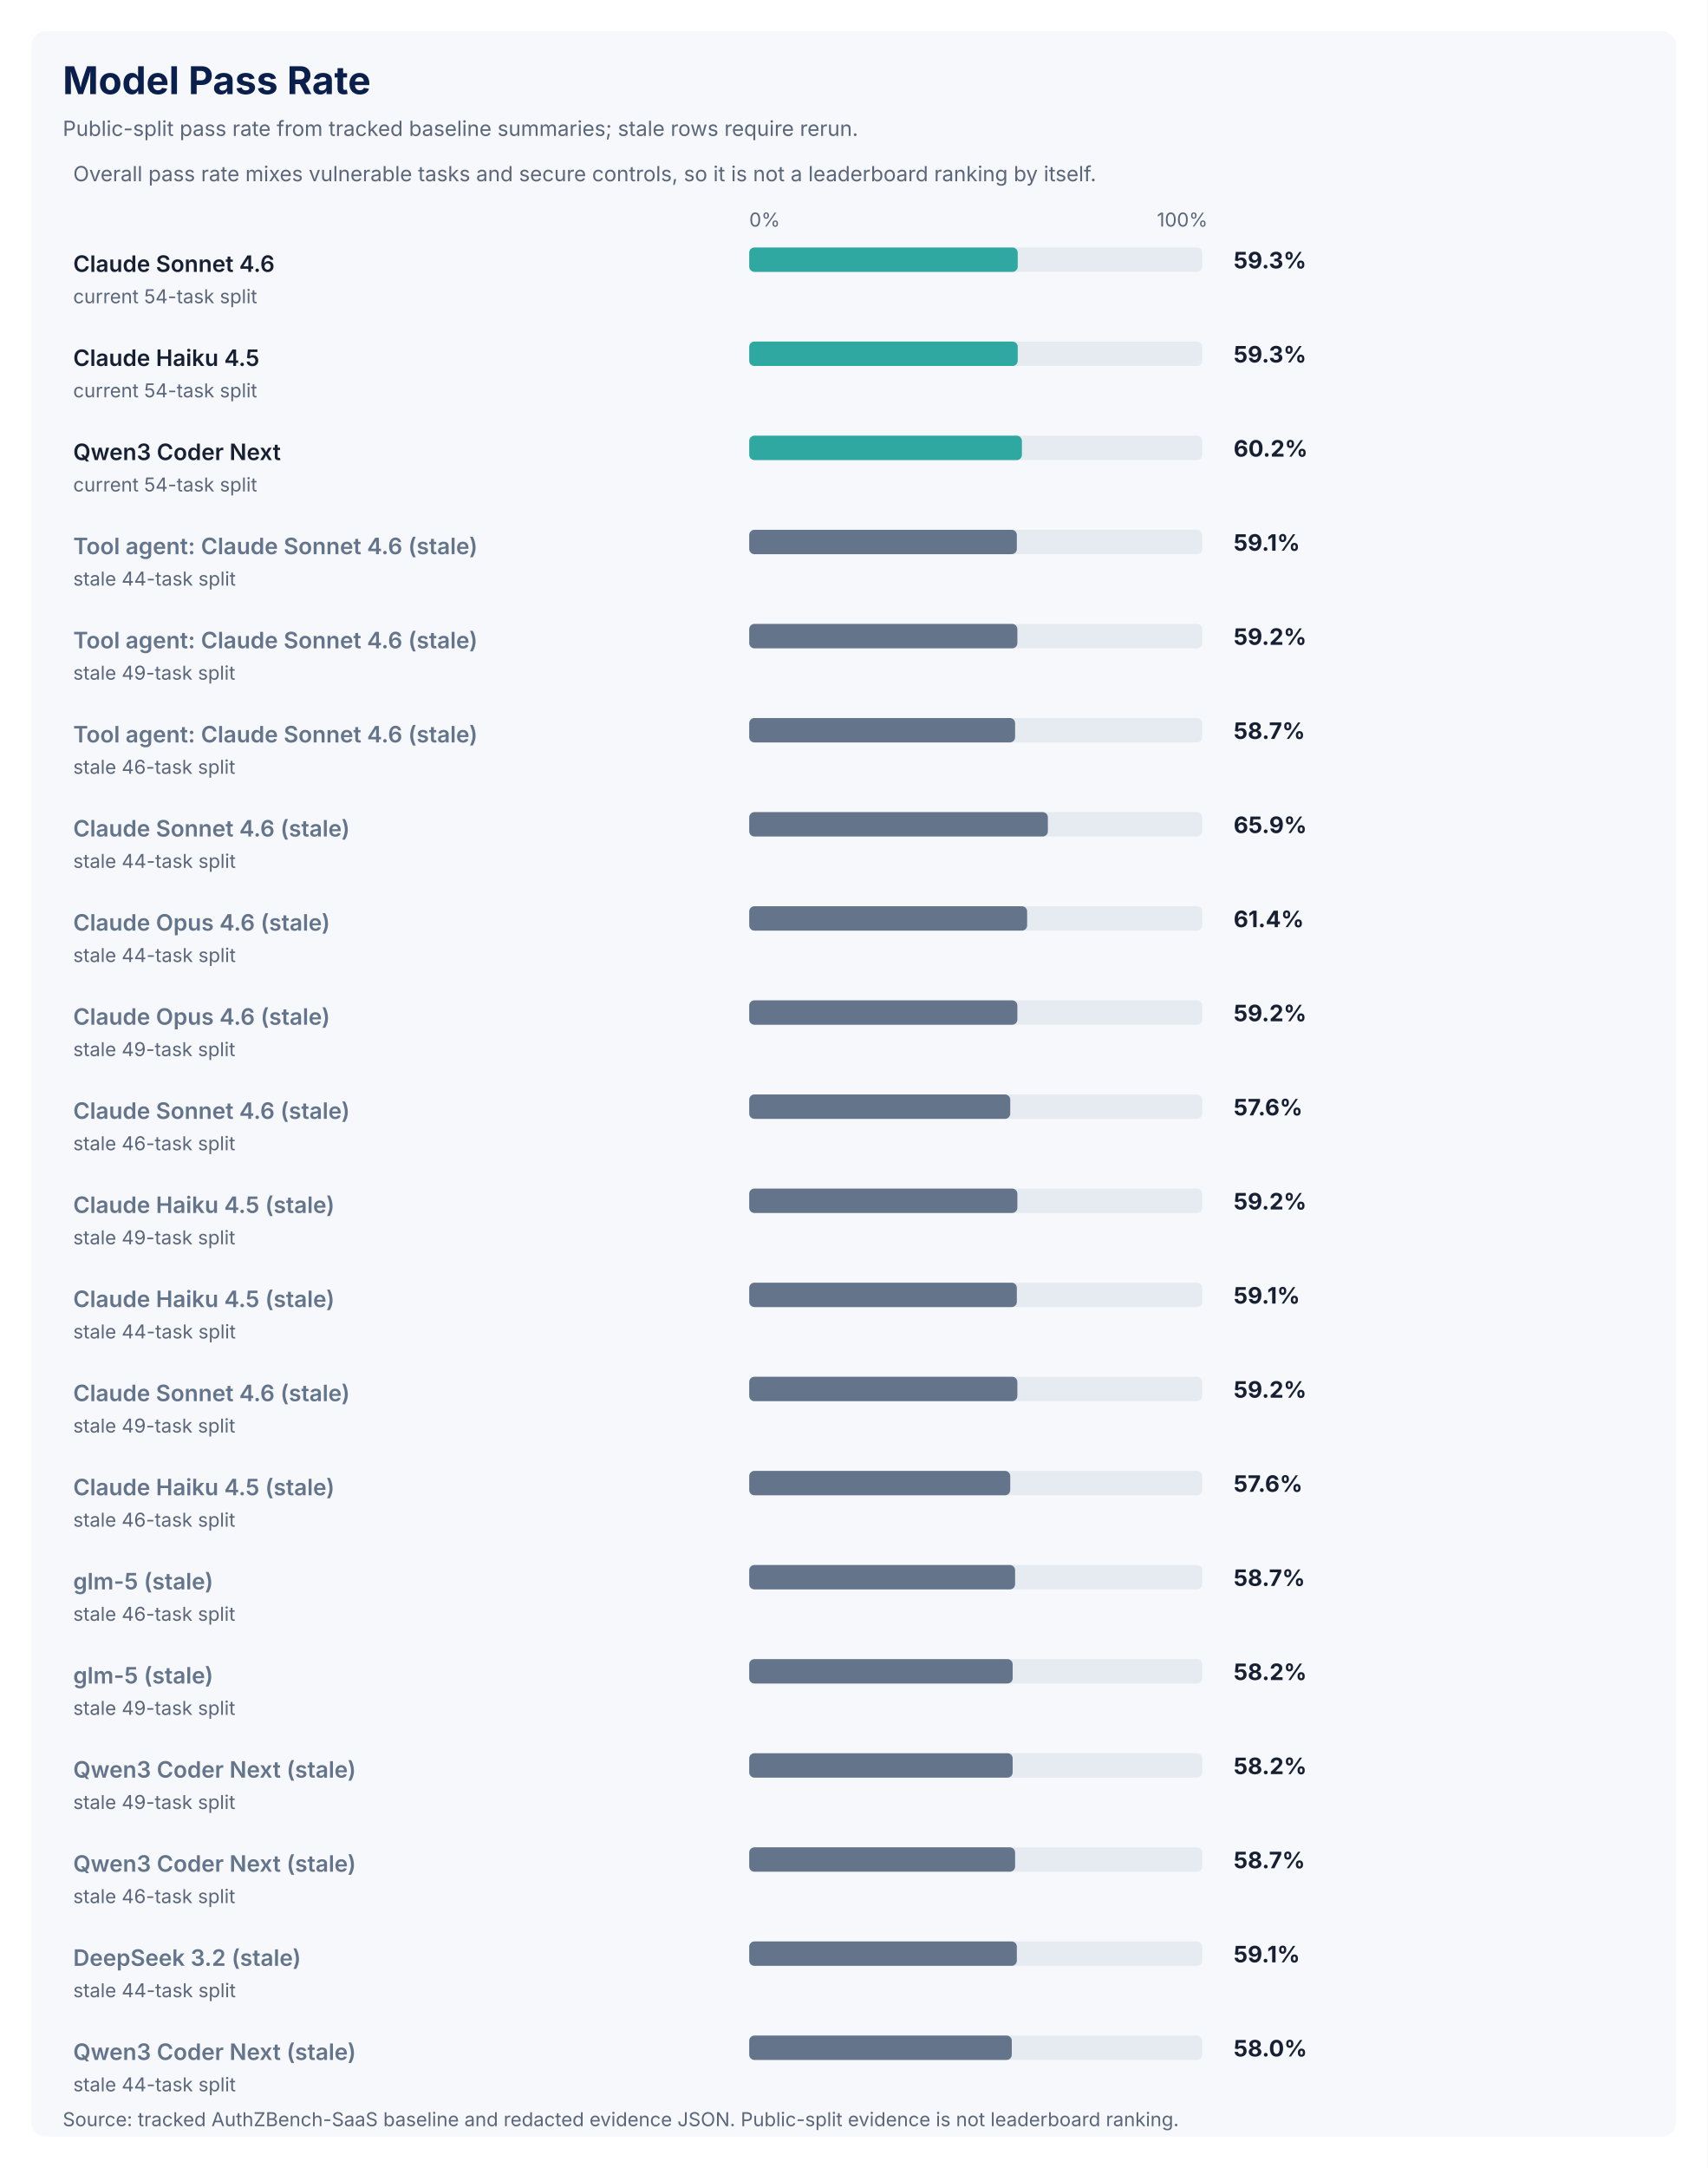
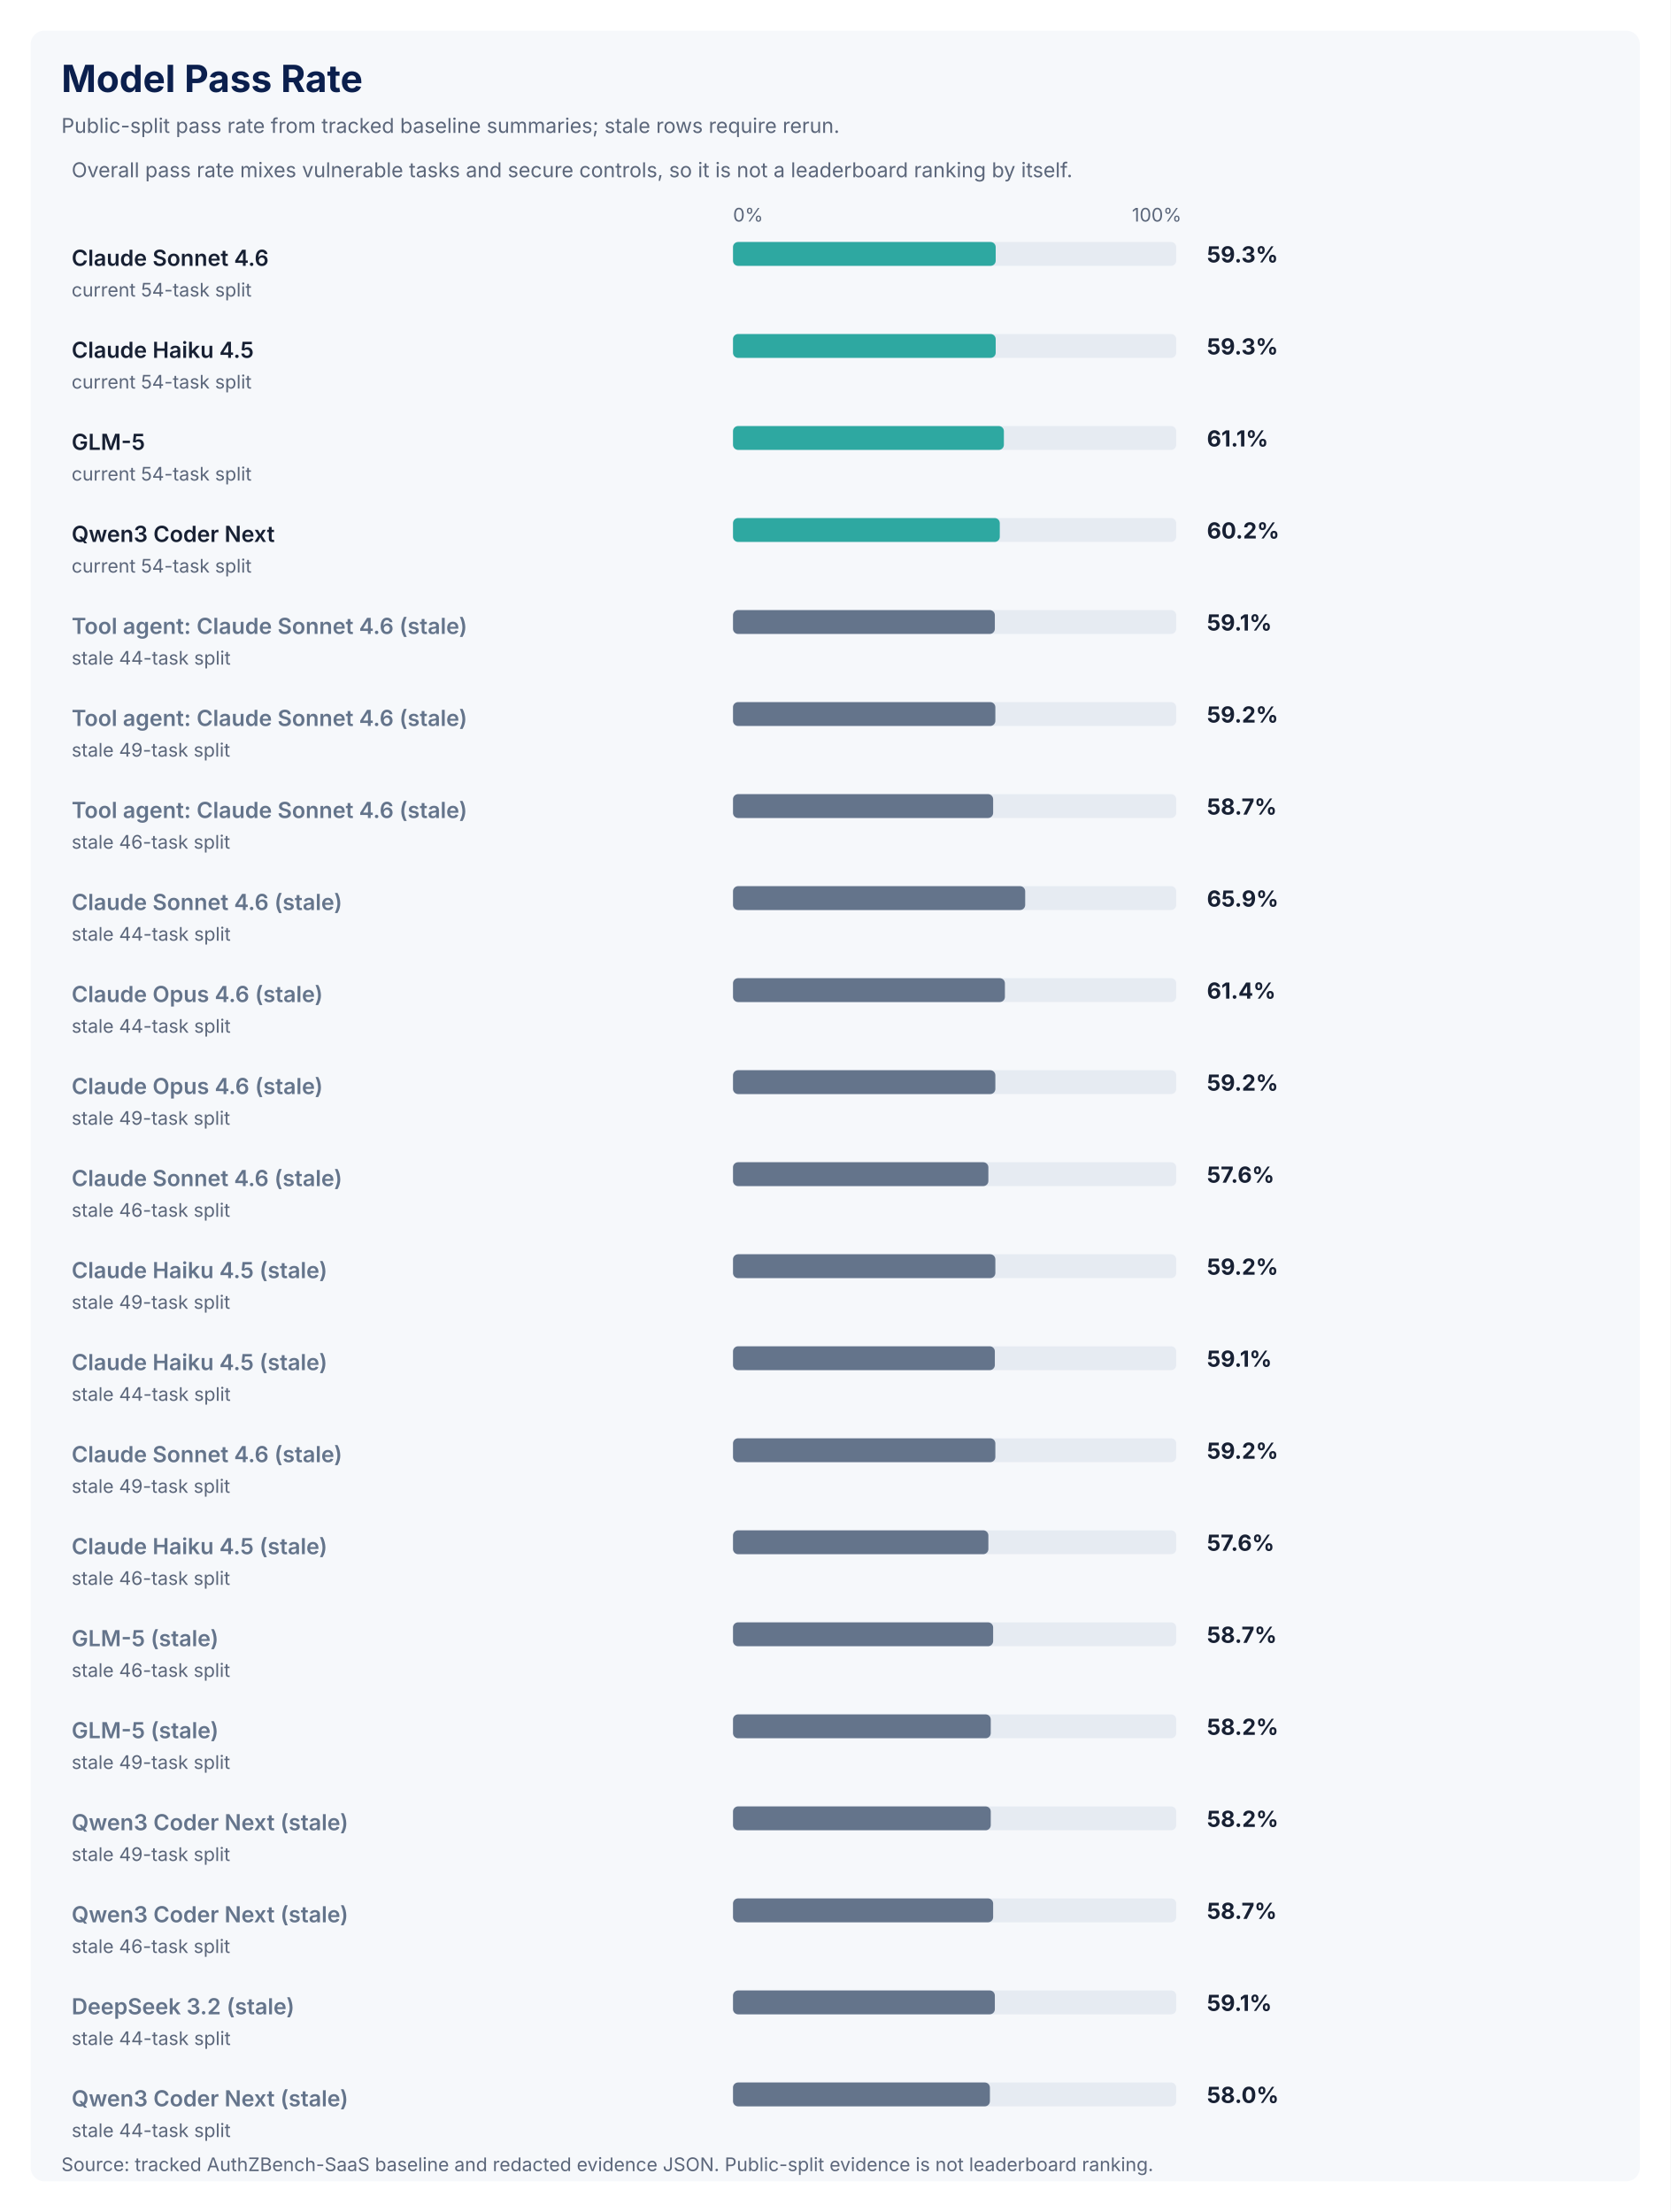
- <svg xmlns="http://www.w3.org/2000/svg" width="980" height="1244" viewBox="0 0 980 1244" role="img" aria-labelledby="title desc">
-   <rect x="0.0" y="0.0" width="980.0" height="1244.0" rx="0" fill="#ffffff" />
-   <rect x="18.0" y="18.0" width="944.0" height="1208.0" rx="8" fill="#f6f8fb" />
+ <svg xmlns="http://www.w3.org/2000/svg" width="980" height="1298" viewBox="0 0 980 1298" role="img" aria-labelledby="title desc">
+   <rect x="0.0" y="0.0" width="980.0" height="1298.0" rx="0" fill="#ffffff" />
+   <rect x="18.0" y="18.0" width="944.0" height="1262.0" rx="8" fill="#f6f8fb" />
  <text x="36.0" y="54.0" fill="#0b1f4d" font-family="Inter, Arial, sans-serif" font-size="22" font-weight="700">Model Pass Rate</text>
  <text x="36.0" y="78.0" fill="#5b667a" font-family="Inter, Arial, sans-serif" font-size="12" font-weight="400">Public-split pass rate from tracked baseline summaries; stale rows require rerun.</text>
  <text x="42.0" y="104.0" fill="#5b667a" font-family="Inter, Arial, sans-serif" font-size="12" font-weight="400">Overall pass rate mixes vulnerable tasks and secure controls, so it is not a leaderboard ranking by itself.</text>
  <text x="430.0" y="130.0" fill="#5b667a" font-family="Inter, Arial, sans-serif" font-size="11" font-weight="400">0%</text>
  <text x="664.0" y="130.0" fill="#5b667a" font-family="Inter, Arial, sans-serif" font-size="11" font-weight="400">100%</text>
  <text x="42.0" y="156.0" fill="#172033" font-family="Inter, Arial, sans-serif" font-size="13" font-weight="600">Claude Sonnet 4.6</text>
  <text x="42.0" y="174.0" fill="#5b667a" font-family="Inter, Arial, sans-serif" font-size="11" font-weight="400">current 54-task split</text>
  <rect x="430.0" y="142.0" width="260.0" height="14.0" rx="3" fill="#e6ebf2" />
  <rect x="430.0" y="142.0" width="154.1" height="14.0" rx="3" fill="#2ea8a1" />
  <text x="708.0" y="154.0" fill="#172033" font-family="Inter, Arial, sans-serif" font-size="13" font-weight="700">59.3%</text>
  <text x="42.0" y="210.0" fill="#172033" font-family="Inter, Arial, sans-serif" font-size="13" font-weight="600">Claude Haiku 4.5</text>
  <text x="42.0" y="228.0" fill="#5b667a" font-family="Inter, Arial, sans-serif" font-size="11" font-weight="400">current 54-task split</text>
  <rect x="430.0" y="196.0" width="260.0" height="14.0" rx="3" fill="#e6ebf2" />
  <rect x="430.0" y="196.0" width="154.1" height="14.0" rx="3" fill="#2ea8a1" />
  <text x="708.0" y="208.0" fill="#172033" font-family="Inter, Arial, sans-serif" font-size="13" font-weight="700">59.3%</text>
-   <text x="42.0" y="264.0" fill="#172033" font-family="Inter, Arial, sans-serif" font-size="13" font-weight="600">Qwen3 Coder Next</text>
+   <text x="42.0" y="264.0" fill="#172033" font-family="Inter, Arial, sans-serif" font-size="13" font-weight="600">GLM-5</text>
  <text x="42.0" y="282.0" fill="#5b667a" font-family="Inter, Arial, sans-serif" font-size="11" font-weight="400">current 54-task split</text>
  <rect x="430.0" y="250.0" width="260.0" height="14.0" rx="3" fill="#e6ebf2" />
-   <rect x="430.0" y="250.0" width="156.5" height="14.0" rx="3" fill="#2ea8a1" />
-   <text x="708.0" y="262.0" fill="#172033" font-family="Inter, Arial, sans-serif" font-size="13" font-weight="700">60.2%</text>
-   <text x="42.0" y="318.0" fill="#64748b" font-family="Inter, Arial, sans-serif" font-size="13" font-weight="600">Tool agent: Claude Sonnet 4.6 (stale)</text>
-   <text x="42.0" y="336.0" fill="#5b667a" font-family="Inter, Arial, sans-serif" font-size="11" font-weight="400">stale 44-task split</text>
+   <rect x="430.0" y="250.0" width="158.9" height="14.0" rx="3" fill="#2ea8a1" />
+   <text x="708.0" y="262.0" fill="#172033" font-family="Inter, Arial, sans-serif" font-size="13" font-weight="700">61.1%</text>
+   <text x="42.0" y="318.0" fill="#172033" font-family="Inter, Arial, sans-serif" font-size="13" font-weight="600">Qwen3 Coder Next</text>
+   <text x="42.0" y="336.0" fill="#5b667a" font-family="Inter, Arial, sans-serif" font-size="11" font-weight="400">current 54-task split</text>
  <rect x="430.0" y="304.0" width="260.0" height="14.0" rx="3" fill="#e6ebf2" />
-   <rect x="430.0" y="304.0" width="153.6" height="14.0" rx="3" fill="#64748b" />
-   <text x="708.0" y="316.0" fill="#172033" font-family="Inter, Arial, sans-serif" font-size="13" font-weight="700">59.1%</text>
+   <rect x="430.0" y="304.0" width="156.5" height="14.0" rx="3" fill="#2ea8a1" />
+   <text x="708.0" y="316.0" fill="#172033" font-family="Inter, Arial, sans-serif" font-size="13" font-weight="700">60.2%</text>
  <text x="42.0" y="372.0" fill="#64748b" font-family="Inter, Arial, sans-serif" font-size="13" font-weight="600">Tool agent: Claude Sonnet 4.6 (stale)</text>
-   <text x="42.0" y="390.0" fill="#5b667a" font-family="Inter, Arial, sans-serif" font-size="11" font-weight="400">stale 49-task split</text>
+   <text x="42.0" y="390.0" fill="#5b667a" font-family="Inter, Arial, sans-serif" font-size="11" font-weight="400">stale 44-task split</text>
  <rect x="430.0" y="358.0" width="260.0" height="14.0" rx="3" fill="#e6ebf2" />
-   <rect x="430.0" y="358.0" width="153.9" height="14.0" rx="3" fill="#64748b" />
-   <text x="708.0" y="370.0" fill="#172033" font-family="Inter, Arial, sans-serif" font-size="13" font-weight="700">59.2%</text>
+   <rect x="430.0" y="358.0" width="153.6" height="14.0" rx="3" fill="#64748b" />
+   <text x="708.0" y="370.0" fill="#172033" font-family="Inter, Arial, sans-serif" font-size="13" font-weight="700">59.1%</text>
  <text x="42.0" y="426.0" fill="#64748b" font-family="Inter, Arial, sans-serif" font-size="13" font-weight="600">Tool agent: Claude Sonnet 4.6 (stale)</text>
-   <text x="42.0" y="444.0" fill="#5b667a" font-family="Inter, Arial, sans-serif" font-size="11" font-weight="400">stale 46-task split</text>
+   <text x="42.0" y="444.0" fill="#5b667a" font-family="Inter, Arial, sans-serif" font-size="11" font-weight="400">stale 49-task split</text>
  <rect x="430.0" y="412.0" width="260.0" height="14.0" rx="3" fill="#e6ebf2" />
-   <rect x="430.0" y="412.0" width="152.6" height="14.0" rx="3" fill="#64748b" />
-   <text x="708.0" y="424.0" fill="#172033" font-family="Inter, Arial, sans-serif" font-size="13" font-weight="700">58.7%</text>
-   <text x="42.0" y="480.0" fill="#64748b" font-family="Inter, Arial, sans-serif" font-size="13" font-weight="600">Claude Sonnet 4.6 (stale)</text>
-   <text x="42.0" y="498.0" fill="#5b667a" font-family="Inter, Arial, sans-serif" font-size="11" font-weight="400">stale 44-task split</text>
+   <rect x="430.0" y="412.0" width="153.9" height="14.0" rx="3" fill="#64748b" />
+   <text x="708.0" y="424.0" fill="#172033" font-family="Inter, Arial, sans-serif" font-size="13" font-weight="700">59.2%</text>
+   <text x="42.0" y="480.0" fill="#64748b" font-family="Inter, Arial, sans-serif" font-size="13" font-weight="600">Tool agent: Claude Sonnet 4.6 (stale)</text>
+   <text x="42.0" y="498.0" fill="#5b667a" font-family="Inter, Arial, sans-serif" font-size="11" font-weight="400">stale 46-task split</text>
  <rect x="430.0" y="466.0" width="260.0" height="14.0" rx="3" fill="#e6ebf2" />
-   <rect x="430.0" y="466.0" width="171.4" height="14.0" rx="3" fill="#64748b" />
-   <text x="708.0" y="478.0" fill="#172033" font-family="Inter, Arial, sans-serif" font-size="13" font-weight="700">65.9%</text>
-   <text x="42.0" y="534.0" fill="#64748b" font-family="Inter, Arial, sans-serif" font-size="13" font-weight="600">Claude Opus 4.6 (stale)</text>
+   <rect x="430.0" y="466.0" width="152.6" height="14.0" rx="3" fill="#64748b" />
+   <text x="708.0" y="478.0" fill="#172033" font-family="Inter, Arial, sans-serif" font-size="13" font-weight="700">58.7%</text>
+   <text x="42.0" y="534.0" fill="#64748b" font-family="Inter, Arial, sans-serif" font-size="13" font-weight="600">Claude Sonnet 4.6 (stale)</text>
  <text x="42.0" y="552.0" fill="#5b667a" font-family="Inter, Arial, sans-serif" font-size="11" font-weight="400">stale 44-task split</text>
  <rect x="430.0" y="520.0" width="260.0" height="14.0" rx="3" fill="#e6ebf2" />
-   <rect x="430.0" y="520.0" width="159.5" height="14.0" rx="3" fill="#64748b" />
-   <text x="708.0" y="532.0" fill="#172033" font-family="Inter, Arial, sans-serif" font-size="13" font-weight="700">61.4%</text>
+   <rect x="430.0" y="520.0" width="171.4" height="14.0" rx="3" fill="#64748b" />
+   <text x="708.0" y="532.0" fill="#172033" font-family="Inter, Arial, sans-serif" font-size="13" font-weight="700">65.9%</text>
  <text x="42.0" y="588.0" fill="#64748b" font-family="Inter, Arial, sans-serif" font-size="13" font-weight="600">Claude Opus 4.6 (stale)</text>
-   <text x="42.0" y="606.0" fill="#5b667a" font-family="Inter, Arial, sans-serif" font-size="11" font-weight="400">stale 49-task split</text>
+   <text x="42.0" y="606.0" fill="#5b667a" font-family="Inter, Arial, sans-serif" font-size="11" font-weight="400">stale 44-task split</text>
  <rect x="430.0" y="574.0" width="260.0" height="14.0" rx="3" fill="#e6ebf2" />
-   <rect x="430.0" y="574.0" width="153.9" height="14.0" rx="3" fill="#64748b" />
-   <text x="708.0" y="586.0" fill="#172033" font-family="Inter, Arial, sans-serif" font-size="13" font-weight="700">59.2%</text>
-   <text x="42.0" y="642.0" fill="#64748b" font-family="Inter, Arial, sans-serif" font-size="13" font-weight="600">Claude Sonnet 4.6 (stale)</text>
-   <text x="42.0" y="660.0" fill="#5b667a" font-family="Inter, Arial, sans-serif" font-size="11" font-weight="400">stale 46-task split</text>
+   <rect x="430.0" y="574.0" width="159.5" height="14.0" rx="3" fill="#64748b" />
+   <text x="708.0" y="586.0" fill="#172033" font-family="Inter, Arial, sans-serif" font-size="13" font-weight="700">61.4%</text>
+   <text x="42.0" y="642.0" fill="#64748b" font-family="Inter, Arial, sans-serif" font-size="13" font-weight="600">Claude Opus 4.6 (stale)</text>
+   <text x="42.0" y="660.0" fill="#5b667a" font-family="Inter, Arial, sans-serif" font-size="11" font-weight="400">stale 49-task split</text>
  <rect x="430.0" y="628.0" width="260.0" height="14.0" rx="3" fill="#e6ebf2" />
-   <rect x="430.0" y="628.0" width="149.8" height="14.0" rx="3" fill="#64748b" />
-   <text x="708.0" y="640.0" fill="#172033" font-family="Inter, Arial, sans-serif" font-size="13" font-weight="700">57.6%</text>
-   <text x="42.0" y="696.0" fill="#64748b" font-family="Inter, Arial, sans-serif" font-size="13" font-weight="600">Claude Haiku 4.5 (stale)</text>
-   <text x="42.0" y="714.0" fill="#5b667a" font-family="Inter, Arial, sans-serif" font-size="11" font-weight="400">stale 49-task split</text>
+   <rect x="430.0" y="628.0" width="153.9" height="14.0" rx="3" fill="#64748b" />
+   <text x="708.0" y="640.0" fill="#172033" font-family="Inter, Arial, sans-serif" font-size="13" font-weight="700">59.2%</text>
+   <text x="42.0" y="696.0" fill="#64748b" font-family="Inter, Arial, sans-serif" font-size="13" font-weight="600">Claude Sonnet 4.6 (stale)</text>
+   <text x="42.0" y="714.0" fill="#5b667a" font-family="Inter, Arial, sans-serif" font-size="11" font-weight="400">stale 46-task split</text>
  <rect x="430.0" y="682.0" width="260.0" height="14.0" rx="3" fill="#e6ebf2" />
-   <rect x="430.0" y="682.0" width="153.9" height="14.0" rx="3" fill="#64748b" />
-   <text x="708.0" y="694.0" fill="#172033" font-family="Inter, Arial, sans-serif" font-size="13" font-weight="700">59.2%</text>
+   <rect x="430.0" y="682.0" width="149.8" height="14.0" rx="3" fill="#64748b" />
+   <text x="708.0" y="694.0" fill="#172033" font-family="Inter, Arial, sans-serif" font-size="13" font-weight="700">57.6%</text>
  <text x="42.0" y="750.0" fill="#64748b" font-family="Inter, Arial, sans-serif" font-size="13" font-weight="600">Claude Haiku 4.5 (stale)</text>
-   <text x="42.0" y="768.0" fill="#5b667a" font-family="Inter, Arial, sans-serif" font-size="11" font-weight="400">stale 44-task split</text>
+   <text x="42.0" y="768.0" fill="#5b667a" font-family="Inter, Arial, sans-serif" font-size="11" font-weight="400">stale 49-task split</text>
  <rect x="430.0" y="736.0" width="260.0" height="14.0" rx="3" fill="#e6ebf2" />
-   <rect x="430.0" y="736.0" width="153.6" height="14.0" rx="3" fill="#64748b" />
-   <text x="708.0" y="748.0" fill="#172033" font-family="Inter, Arial, sans-serif" font-size="13" font-weight="700">59.1%</text>
-   <text x="42.0" y="804.0" fill="#64748b" font-family="Inter, Arial, sans-serif" font-size="13" font-weight="600">Claude Sonnet 4.6 (stale)</text>
-   <text x="42.0" y="822.0" fill="#5b667a" font-family="Inter, Arial, sans-serif" font-size="11" font-weight="400">stale 49-task split</text>
+   <rect x="430.0" y="736.0" width="153.9" height="14.0" rx="3" fill="#64748b" />
+   <text x="708.0" y="748.0" fill="#172033" font-family="Inter, Arial, sans-serif" font-size="13" font-weight="700">59.2%</text>
+   <text x="42.0" y="804.0" fill="#64748b" font-family="Inter, Arial, sans-serif" font-size="13" font-weight="600">Claude Haiku 4.5 (stale)</text>
+   <text x="42.0" y="822.0" fill="#5b667a" font-family="Inter, Arial, sans-serif" font-size="11" font-weight="400">stale 44-task split</text>
  <rect x="430.0" y="790.0" width="260.0" height="14.0" rx="3" fill="#e6ebf2" />
-   <rect x="430.0" y="790.0" width="153.9" height="14.0" rx="3" fill="#64748b" />
-   <text x="708.0" y="802.0" fill="#172033" font-family="Inter, Arial, sans-serif" font-size="13" font-weight="700">59.2%</text>
-   <text x="42.0" y="858.0" fill="#64748b" font-family="Inter, Arial, sans-serif" font-size="13" font-weight="600">Claude Haiku 4.5 (stale)</text>
-   <text x="42.0" y="876.0" fill="#5b667a" font-family="Inter, Arial, sans-serif" font-size="11" font-weight="400">stale 46-task split</text>
+   <rect x="430.0" y="790.0" width="153.6" height="14.0" rx="3" fill="#64748b" />
+   <text x="708.0" y="802.0" fill="#172033" font-family="Inter, Arial, sans-serif" font-size="13" font-weight="700">59.1%</text>
+   <text x="42.0" y="858.0" fill="#64748b" font-family="Inter, Arial, sans-serif" font-size="13" font-weight="600">Claude Sonnet 4.6 (stale)</text>
+   <text x="42.0" y="876.0" fill="#5b667a" font-family="Inter, Arial, sans-serif" font-size="11" font-weight="400">stale 49-task split</text>
  <rect x="430.0" y="844.0" width="260.0" height="14.0" rx="3" fill="#e6ebf2" />
-   <rect x="430.0" y="844.0" width="149.8" height="14.0" rx="3" fill="#64748b" />
-   <text x="708.0" y="856.0" fill="#172033" font-family="Inter, Arial, sans-serif" font-size="13" font-weight="700">57.6%</text>
-   <text x="42.0" y="912.0" fill="#64748b" font-family="Inter, Arial, sans-serif" font-size="13" font-weight="600">glm-5 (stale)</text>
+   <rect x="430.0" y="844.0" width="153.9" height="14.0" rx="3" fill="#64748b" />
+   <text x="708.0" y="856.0" fill="#172033" font-family="Inter, Arial, sans-serif" font-size="13" font-weight="700">59.2%</text>
+   <text x="42.0" y="912.0" fill="#64748b" font-family="Inter, Arial, sans-serif" font-size="13" font-weight="600">Claude Haiku 4.5 (stale)</text>
  <text x="42.0" y="930.0" fill="#5b667a" font-family="Inter, Arial, sans-serif" font-size="11" font-weight="400">stale 46-task split</text>
  <rect x="430.0" y="898.0" width="260.0" height="14.0" rx="3" fill="#e6ebf2" />
-   <rect x="430.0" y="898.0" width="152.6" height="14.0" rx="3" fill="#64748b" />
-   <text x="708.0" y="910.0" fill="#172033" font-family="Inter, Arial, sans-serif" font-size="13" font-weight="700">58.7%</text>
-   <text x="42.0" y="966.0" fill="#64748b" font-family="Inter, Arial, sans-serif" font-size="13" font-weight="600">glm-5 (stale)</text>
-   <text x="42.0" y="984.0" fill="#5b667a" font-family="Inter, Arial, sans-serif" font-size="11" font-weight="400">stale 49-task split</text>
+   <rect x="430.0" y="898.0" width="149.8" height="14.0" rx="3" fill="#64748b" />
+   <text x="708.0" y="910.0" fill="#172033" font-family="Inter, Arial, sans-serif" font-size="13" font-weight="700">57.6%</text>
+   <text x="42.0" y="966.0" fill="#64748b" font-family="Inter, Arial, sans-serif" font-size="13" font-weight="600">GLM-5 (stale)</text>
+   <text x="42.0" y="984.0" fill="#5b667a" font-family="Inter, Arial, sans-serif" font-size="11" font-weight="400">stale 46-task split</text>
  <rect x="430.0" y="952.0" width="260.0" height="14.0" rx="3" fill="#e6ebf2" />
-   <rect x="430.0" y="952.0" width="151.2" height="14.0" rx="3" fill="#64748b" />
-   <text x="708.0" y="964.0" fill="#172033" font-family="Inter, Arial, sans-serif" font-size="13" font-weight="700">58.2%</text>
-   <text x="42.0" y="1020.0" fill="#64748b" font-family="Inter, Arial, sans-serif" font-size="13" font-weight="600">Qwen3 Coder Next (stale)</text>
+   <rect x="430.0" y="952.0" width="152.6" height="14.0" rx="3" fill="#64748b" />
+   <text x="708.0" y="964.0" fill="#172033" font-family="Inter, Arial, sans-serif" font-size="13" font-weight="700">58.7%</text>
+   <text x="42.0" y="1020.0" fill="#64748b" font-family="Inter, Arial, sans-serif" font-size="13" font-weight="600">GLM-5 (stale)</text>
  <text x="42.0" y="1038.0" fill="#5b667a" font-family="Inter, Arial, sans-serif" font-size="11" font-weight="400">stale 49-task split</text>
  <rect x="430.0" y="1006.0" width="260.0" height="14.0" rx="3" fill="#e6ebf2" />
  <rect x="430.0" y="1006.0" width="151.2" height="14.0" rx="3" fill="#64748b" />
  <text x="708.0" y="1018.0" fill="#172033" font-family="Inter, Arial, sans-serif" font-size="13" font-weight="700">58.2%</text>
  <text x="42.0" y="1074.0" fill="#64748b" font-family="Inter, Arial, sans-serif" font-size="13" font-weight="600">Qwen3 Coder Next (stale)</text>
-   <text x="42.0" y="1092.0" fill="#5b667a" font-family="Inter, Arial, sans-serif" font-size="11" font-weight="400">stale 46-task split</text>
+   <text x="42.0" y="1092.0" fill="#5b667a" font-family="Inter, Arial, sans-serif" font-size="11" font-weight="400">stale 49-task split</text>
  <rect x="430.0" y="1060.0" width="260.0" height="14.0" rx="3" fill="#e6ebf2" />
-   <rect x="430.0" y="1060.0" width="152.6" height="14.0" rx="3" fill="#64748b" />
-   <text x="708.0" y="1072.0" fill="#172033" font-family="Inter, Arial, sans-serif" font-size="13" font-weight="700">58.7%</text>
-   <text x="42.0" y="1128.0" fill="#64748b" font-family="Inter, Arial, sans-serif" font-size="13" font-weight="600">DeepSeek 3.2 (stale)</text>
-   <text x="42.0" y="1146.0" fill="#5b667a" font-family="Inter, Arial, sans-serif" font-size="11" font-weight="400">stale 44-task split</text>
+   <rect x="430.0" y="1060.0" width="151.2" height="14.0" rx="3" fill="#64748b" />
+   <text x="708.0" y="1072.0" fill="#172033" font-family="Inter, Arial, sans-serif" font-size="13" font-weight="700">58.2%</text>
+   <text x="42.0" y="1128.0" fill="#64748b" font-family="Inter, Arial, sans-serif" font-size="13" font-weight="600">Qwen3 Coder Next (stale)</text>
+   <text x="42.0" y="1146.0" fill="#5b667a" font-family="Inter, Arial, sans-serif" font-size="11" font-weight="400">stale 46-task split</text>
  <rect x="430.0" y="1114.0" width="260.0" height="14.0" rx="3" fill="#e6ebf2" />
-   <rect x="430.0" y="1114.0" width="153.6" height="14.0" rx="3" fill="#64748b" />
-   <text x="708.0" y="1126.0" fill="#172033" font-family="Inter, Arial, sans-serif" font-size="13" font-weight="700">59.1%</text>
-   <text x="42.0" y="1182.0" fill="#64748b" font-family="Inter, Arial, sans-serif" font-size="13" font-weight="600">Qwen3 Coder Next (stale)</text>
+   <rect x="430.0" y="1114.0" width="152.6" height="14.0" rx="3" fill="#64748b" />
+   <text x="708.0" y="1126.0" fill="#172033" font-family="Inter, Arial, sans-serif" font-size="13" font-weight="700">58.7%</text>
+   <text x="42.0" y="1182.0" fill="#64748b" font-family="Inter, Arial, sans-serif" font-size="13" font-weight="600">DeepSeek 3.2 (stale)</text>
  <text x="42.0" y="1200.0" fill="#5b667a" font-family="Inter, Arial, sans-serif" font-size="11" font-weight="400">stale 44-task split</text>
  <rect x="430.0" y="1168.0" width="260.0" height="14.0" rx="3" fill="#e6ebf2" />
-   <rect x="430.0" y="1168.0" width="150.7" height="14.0" rx="3" fill="#64748b" />
-   <text x="708.0" y="1180.0" fill="#172033" font-family="Inter, Arial, sans-serif" font-size="13" font-weight="700">58.0%</text>
-   <text x="36.0" y="1220.0" fill="#5b667a" font-family="Inter, Arial, sans-serif" font-size="11" font-weight="400">Source: tracked AuthZBench-SaaS baseline and redacted evidence JSON. Public-split evidence is not leaderboard ranking.</text>
+   <rect x="430.0" y="1168.0" width="153.6" height="14.0" rx="3" fill="#64748b" />
+   <text x="708.0" y="1180.0" fill="#172033" font-family="Inter, Arial, sans-serif" font-size="13" font-weight="700">59.1%</text>
+   <text x="42.0" y="1236.0" fill="#64748b" font-family="Inter, Arial, sans-serif" font-size="13" font-weight="600">Qwen3 Coder Next (stale)</text>
+   <text x="42.0" y="1254.0" fill="#5b667a" font-family="Inter, Arial, sans-serif" font-size="11" font-weight="400">stale 44-task split</text>
+   <rect x="430.0" y="1222.0" width="260.0" height="14.0" rx="3" fill="#e6ebf2" />
+   <rect x="430.0" y="1222.0" width="150.7" height="14.0" rx="3" fill="#64748b" />
+   <text x="708.0" y="1234.0" fill="#172033" font-family="Inter, Arial, sans-serif" font-size="13" font-weight="700">58.0%</text>
+   <text x="36.0" y="1274.0" fill="#5b667a" font-family="Inter, Arial, sans-serif" font-size="11" font-weight="400">Source: tracked AuthZBench-SaaS baseline and redacted evidence JSON. Public-split evidence is not leaderboard ranking.</text>
</svg>
